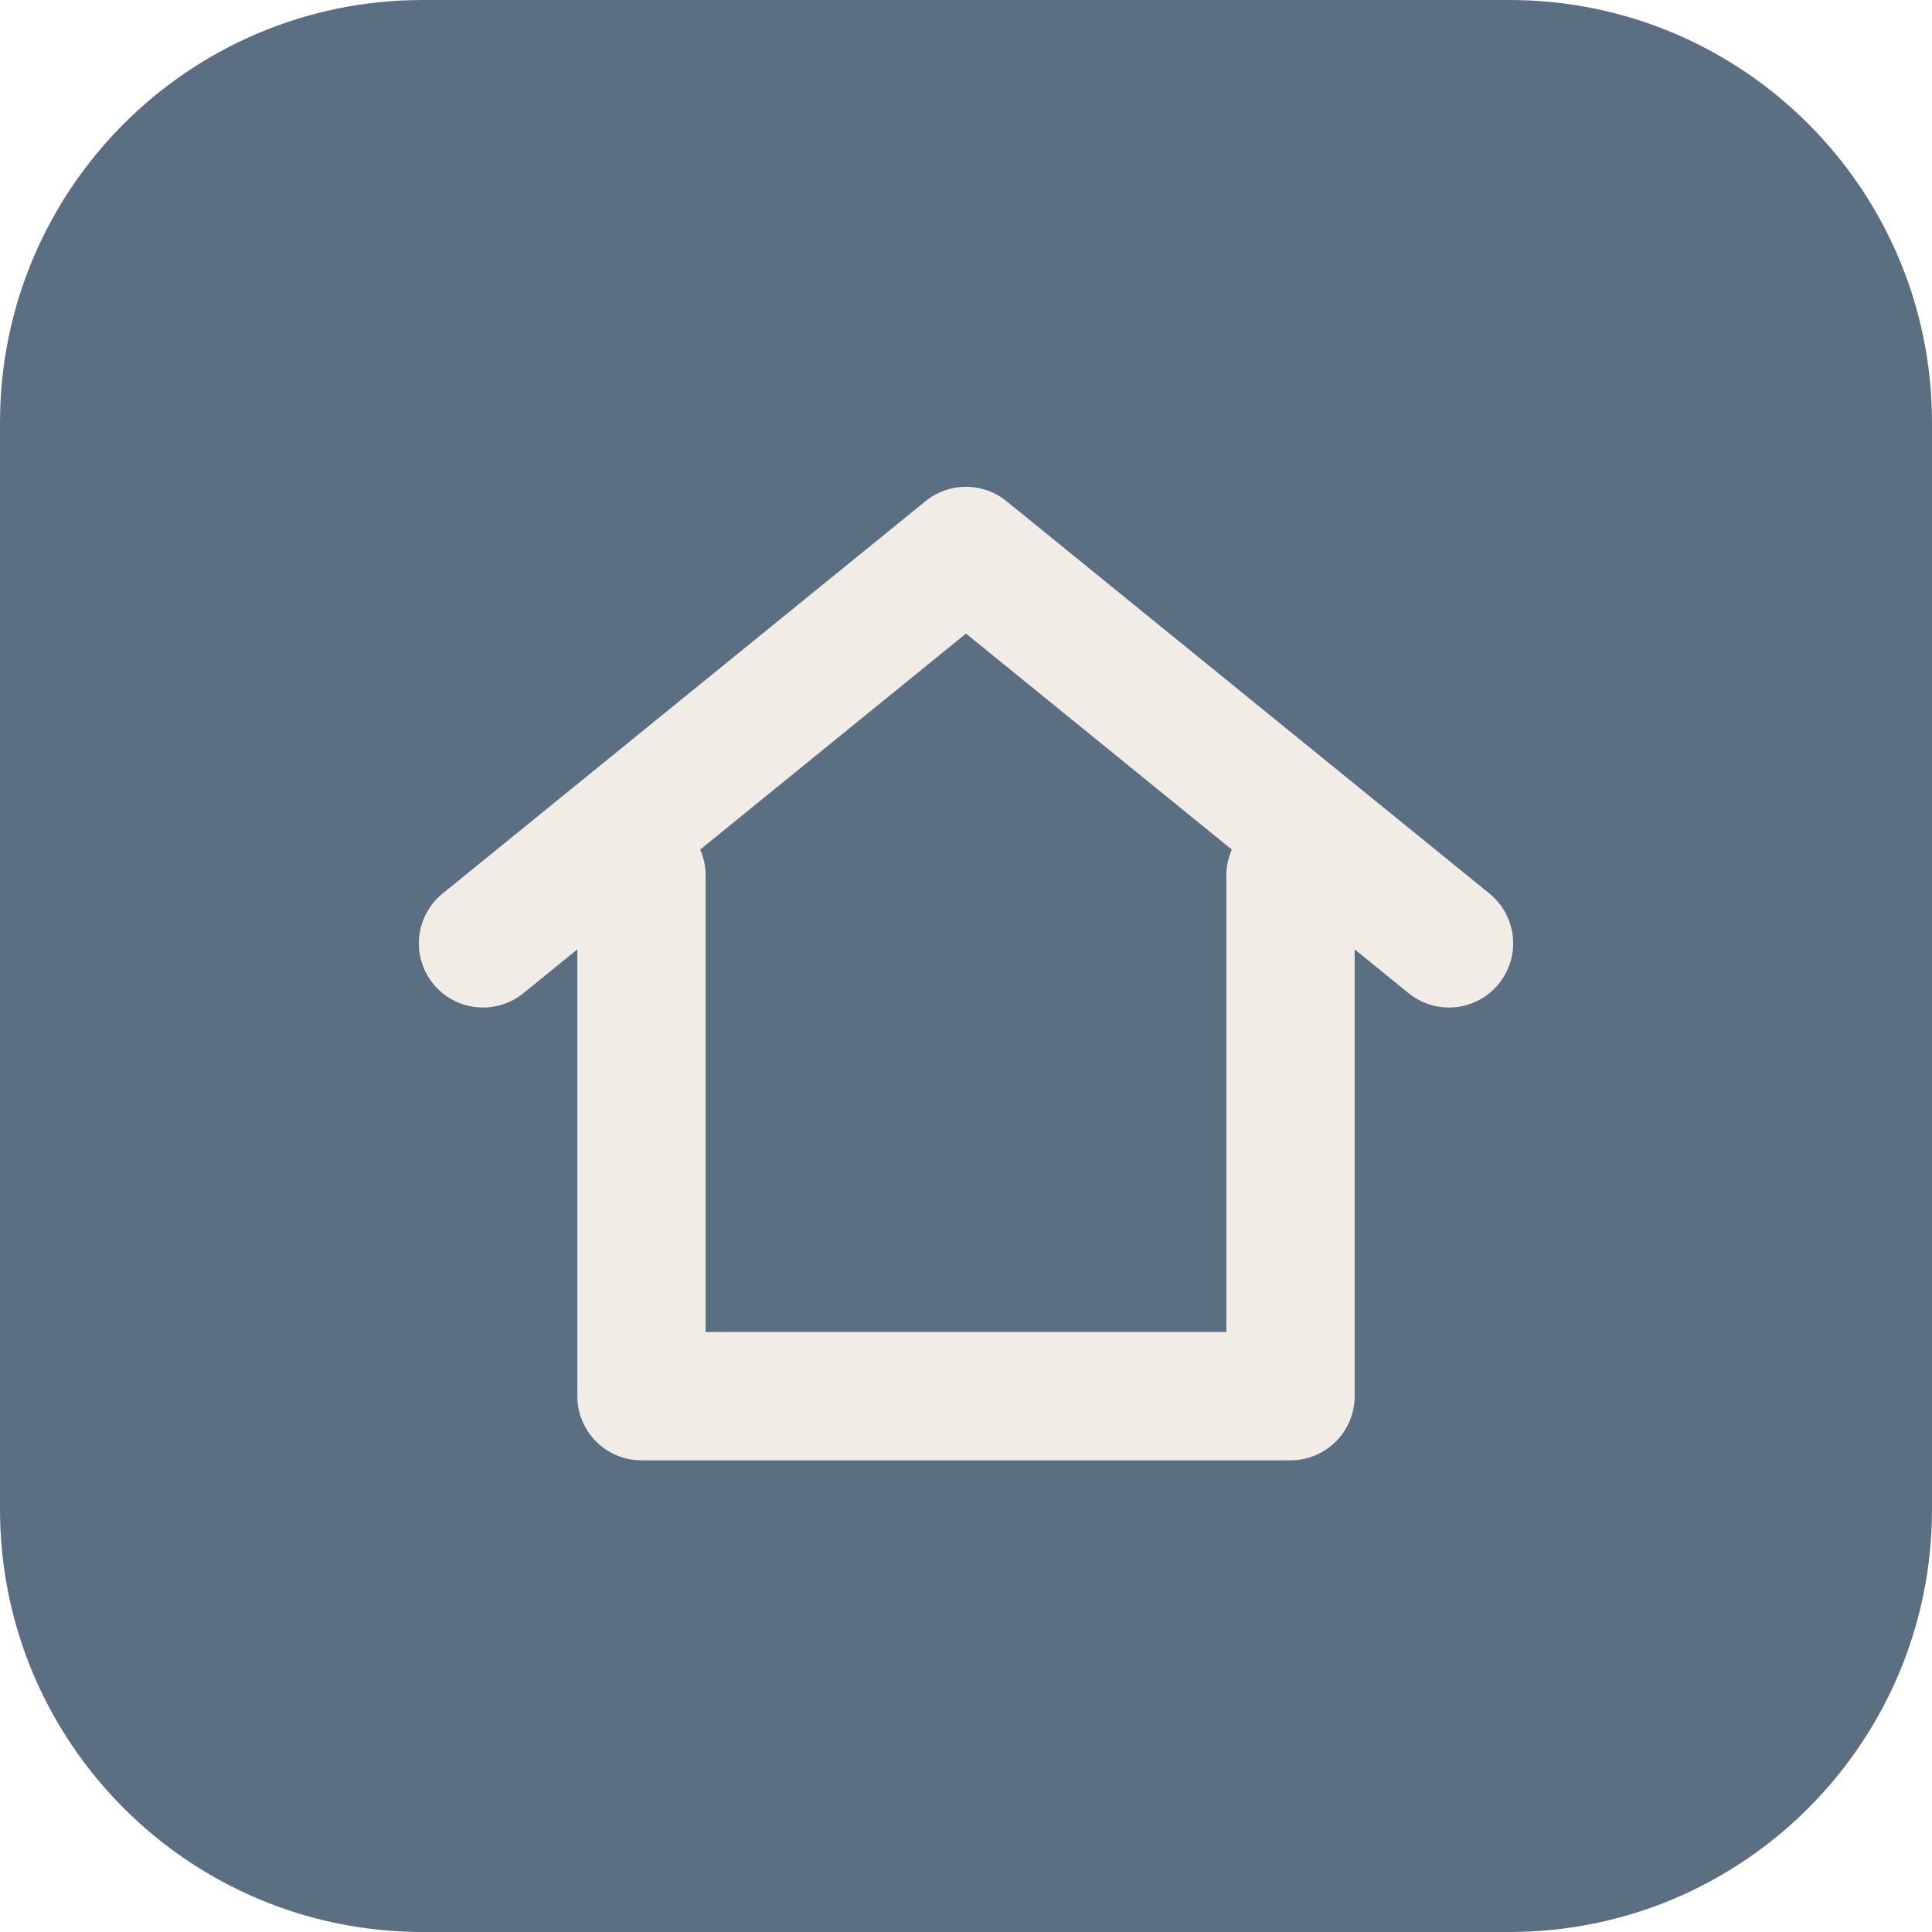
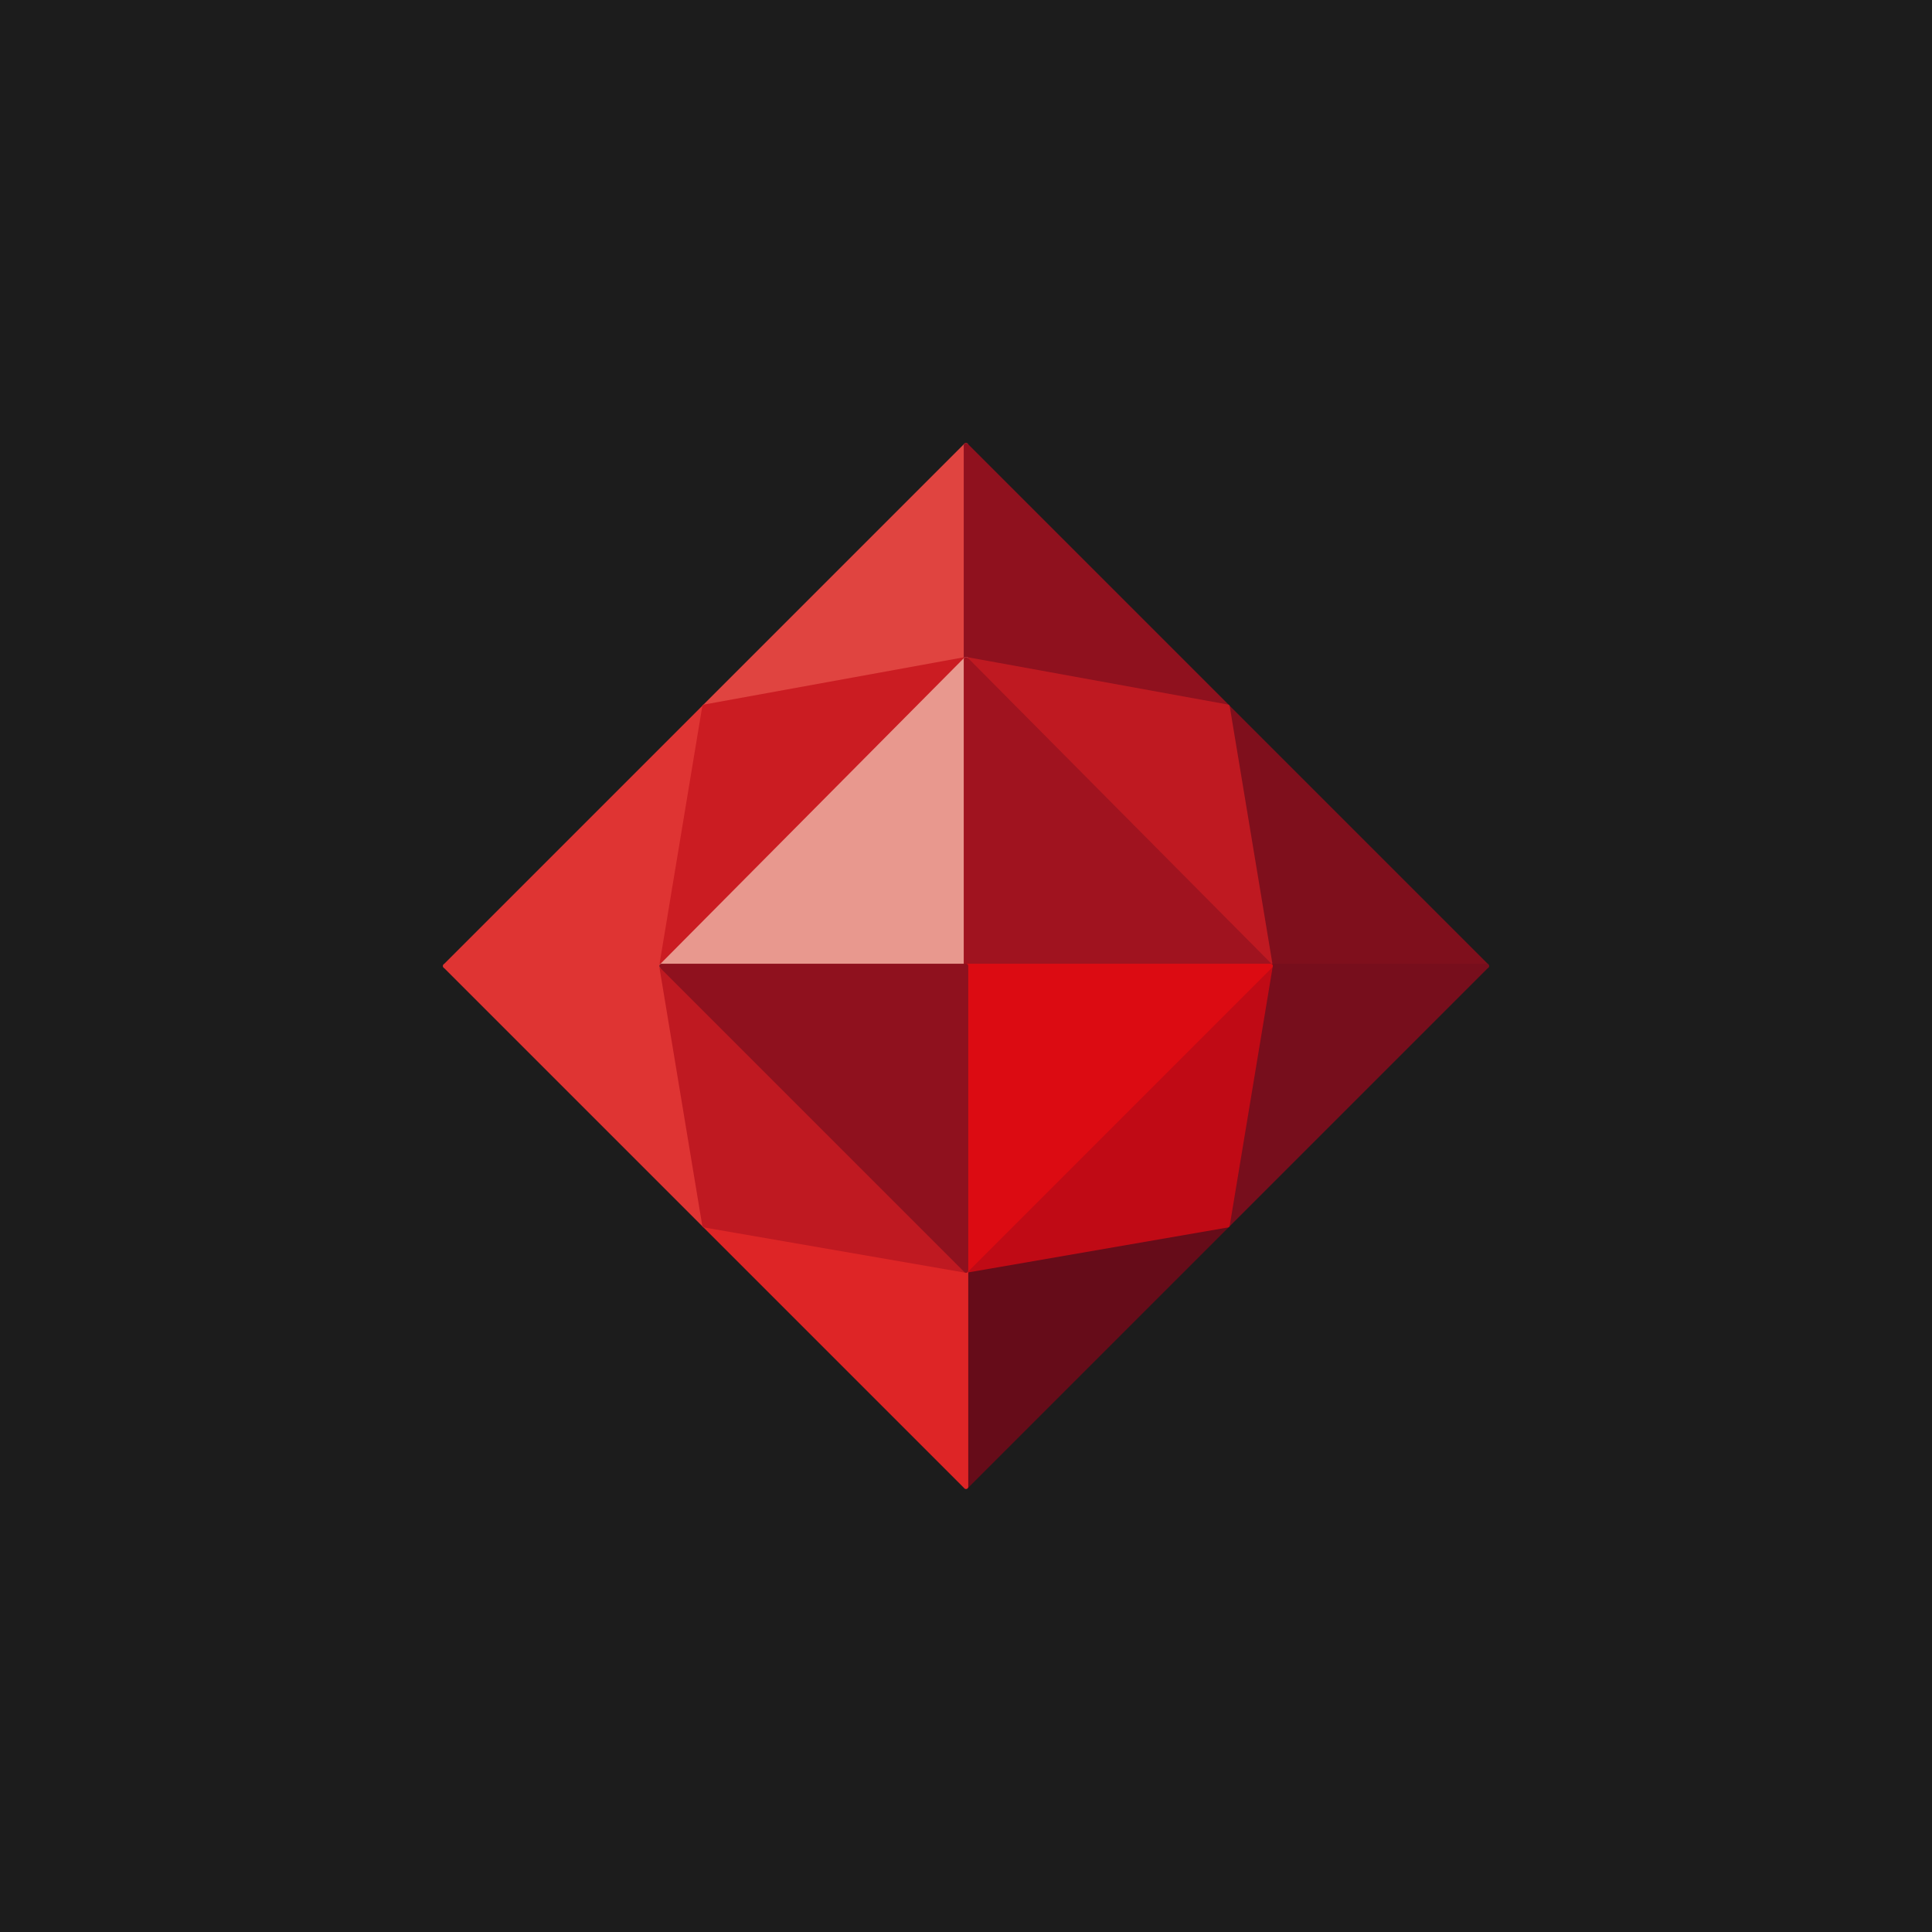
<svg xmlns="http://www.w3.org/2000/svg" viewBox="0 0 512 512">
-   <rect width="512" height="512" rx="112" fill="#5b6f82" />
-   <path d="M128 250 256 146l128 104" fill="none" stroke="#f1ede6" stroke-width="34" stroke-linecap="round" stroke-linejoin="round" />
-   <path d="M170 232v138h172V232" fill="none" stroke="#f1ede6" stroke-width="34" stroke-linecap="round" stroke-linejoin="round" />
+   <rect width="512" height="512" fill="#1c1c1c" />
+   <g transform="translate(106 106) scale(3)">
+     <polygon points="50,4 26.9,27.1 50,22.9" fill="#E04440" stroke="#E04440" stroke-width="0.4" stroke-linejoin="round" />
+     <polygon points="26.9,27.1 4,50 23.1,50" fill="#DF3433" stroke="#DF3433" stroke-width="0.4" stroke-linejoin="round" />
+     <polygon points="26.9,27.1 23.1,50 50,22.9" fill="#CB1C22" stroke="#CB1C22" stroke-width="0.4" stroke-linejoin="round" />
+     <polygon points="50,4 73.1,27.1 50,22.9" fill="#8F111E" stroke="#8F111E" stroke-width="0.4" stroke-linejoin="round" />
+     <polygon points="73.1,27.1 96,50 76.9,50" fill="#7F0F1C" stroke="#7F0F1C" stroke-width="0.4" stroke-linejoin="round" />
+     <polygon points="73.1,27.1 76.9,50 50,22.9" fill="#BF1921" stroke="#BF1921" stroke-width="0.4" stroke-linejoin="round" />
+     <polygon points="50,96 73.1,72.9 50,76.9" fill="#660C19" stroke="#660C19" stroke-width="0.4" stroke-linejoin="round" />
+     <polygon points="73.1,72.9 96,50 76.9,50" fill="#770E1C" stroke="#770E1C" stroke-width="0.4" stroke-linejoin="round" />
+     <polygon points="73.1,72.9 76.9,50 50,76.9" fill="#C00A15" stroke="#C00A15" stroke-width="0.4" stroke-linejoin="round" />
+     <polygon points="50,96 26.9,72.9 50,76.9" fill="#DE2526" stroke="#DE2526" stroke-width="0.4" stroke-linejoin="round" />
+     <polygon points="26.9,72.9 4,50 23.1,50" fill="#DF3433" stroke="#DF3433" stroke-width="0.4" stroke-linejoin="round" />
+     <polygon points="26.9,72.9 23.1,50 50,76.9" fill="#BF1921" stroke="#BF1921" stroke-width="0.4" stroke-linejoin="round" />
+     <polygon points="23.1,50 50,22.9 50,50" fill="#E8988E" stroke="#E8988E" stroke-width="0.4" stroke-linejoin="round" />
+     <polygon points="50,22.9 76.9,50 50,50" fill="#A0131F" stroke="#A0131F" stroke-width="0.4" stroke-linejoin="round" />
+     <polygon points="76.9,50 50,76.9 50,50" fill="#DC0B12" stroke="#DC0B12" stroke-width="0.4" stroke-linejoin="round" />
+     <polygon points="50,76.9 23.1,50 50,50" fill="#8F111E" stroke="#8F111E" stroke-width="0.4" stroke-linejoin="round" />
+   </g>
</svg>
